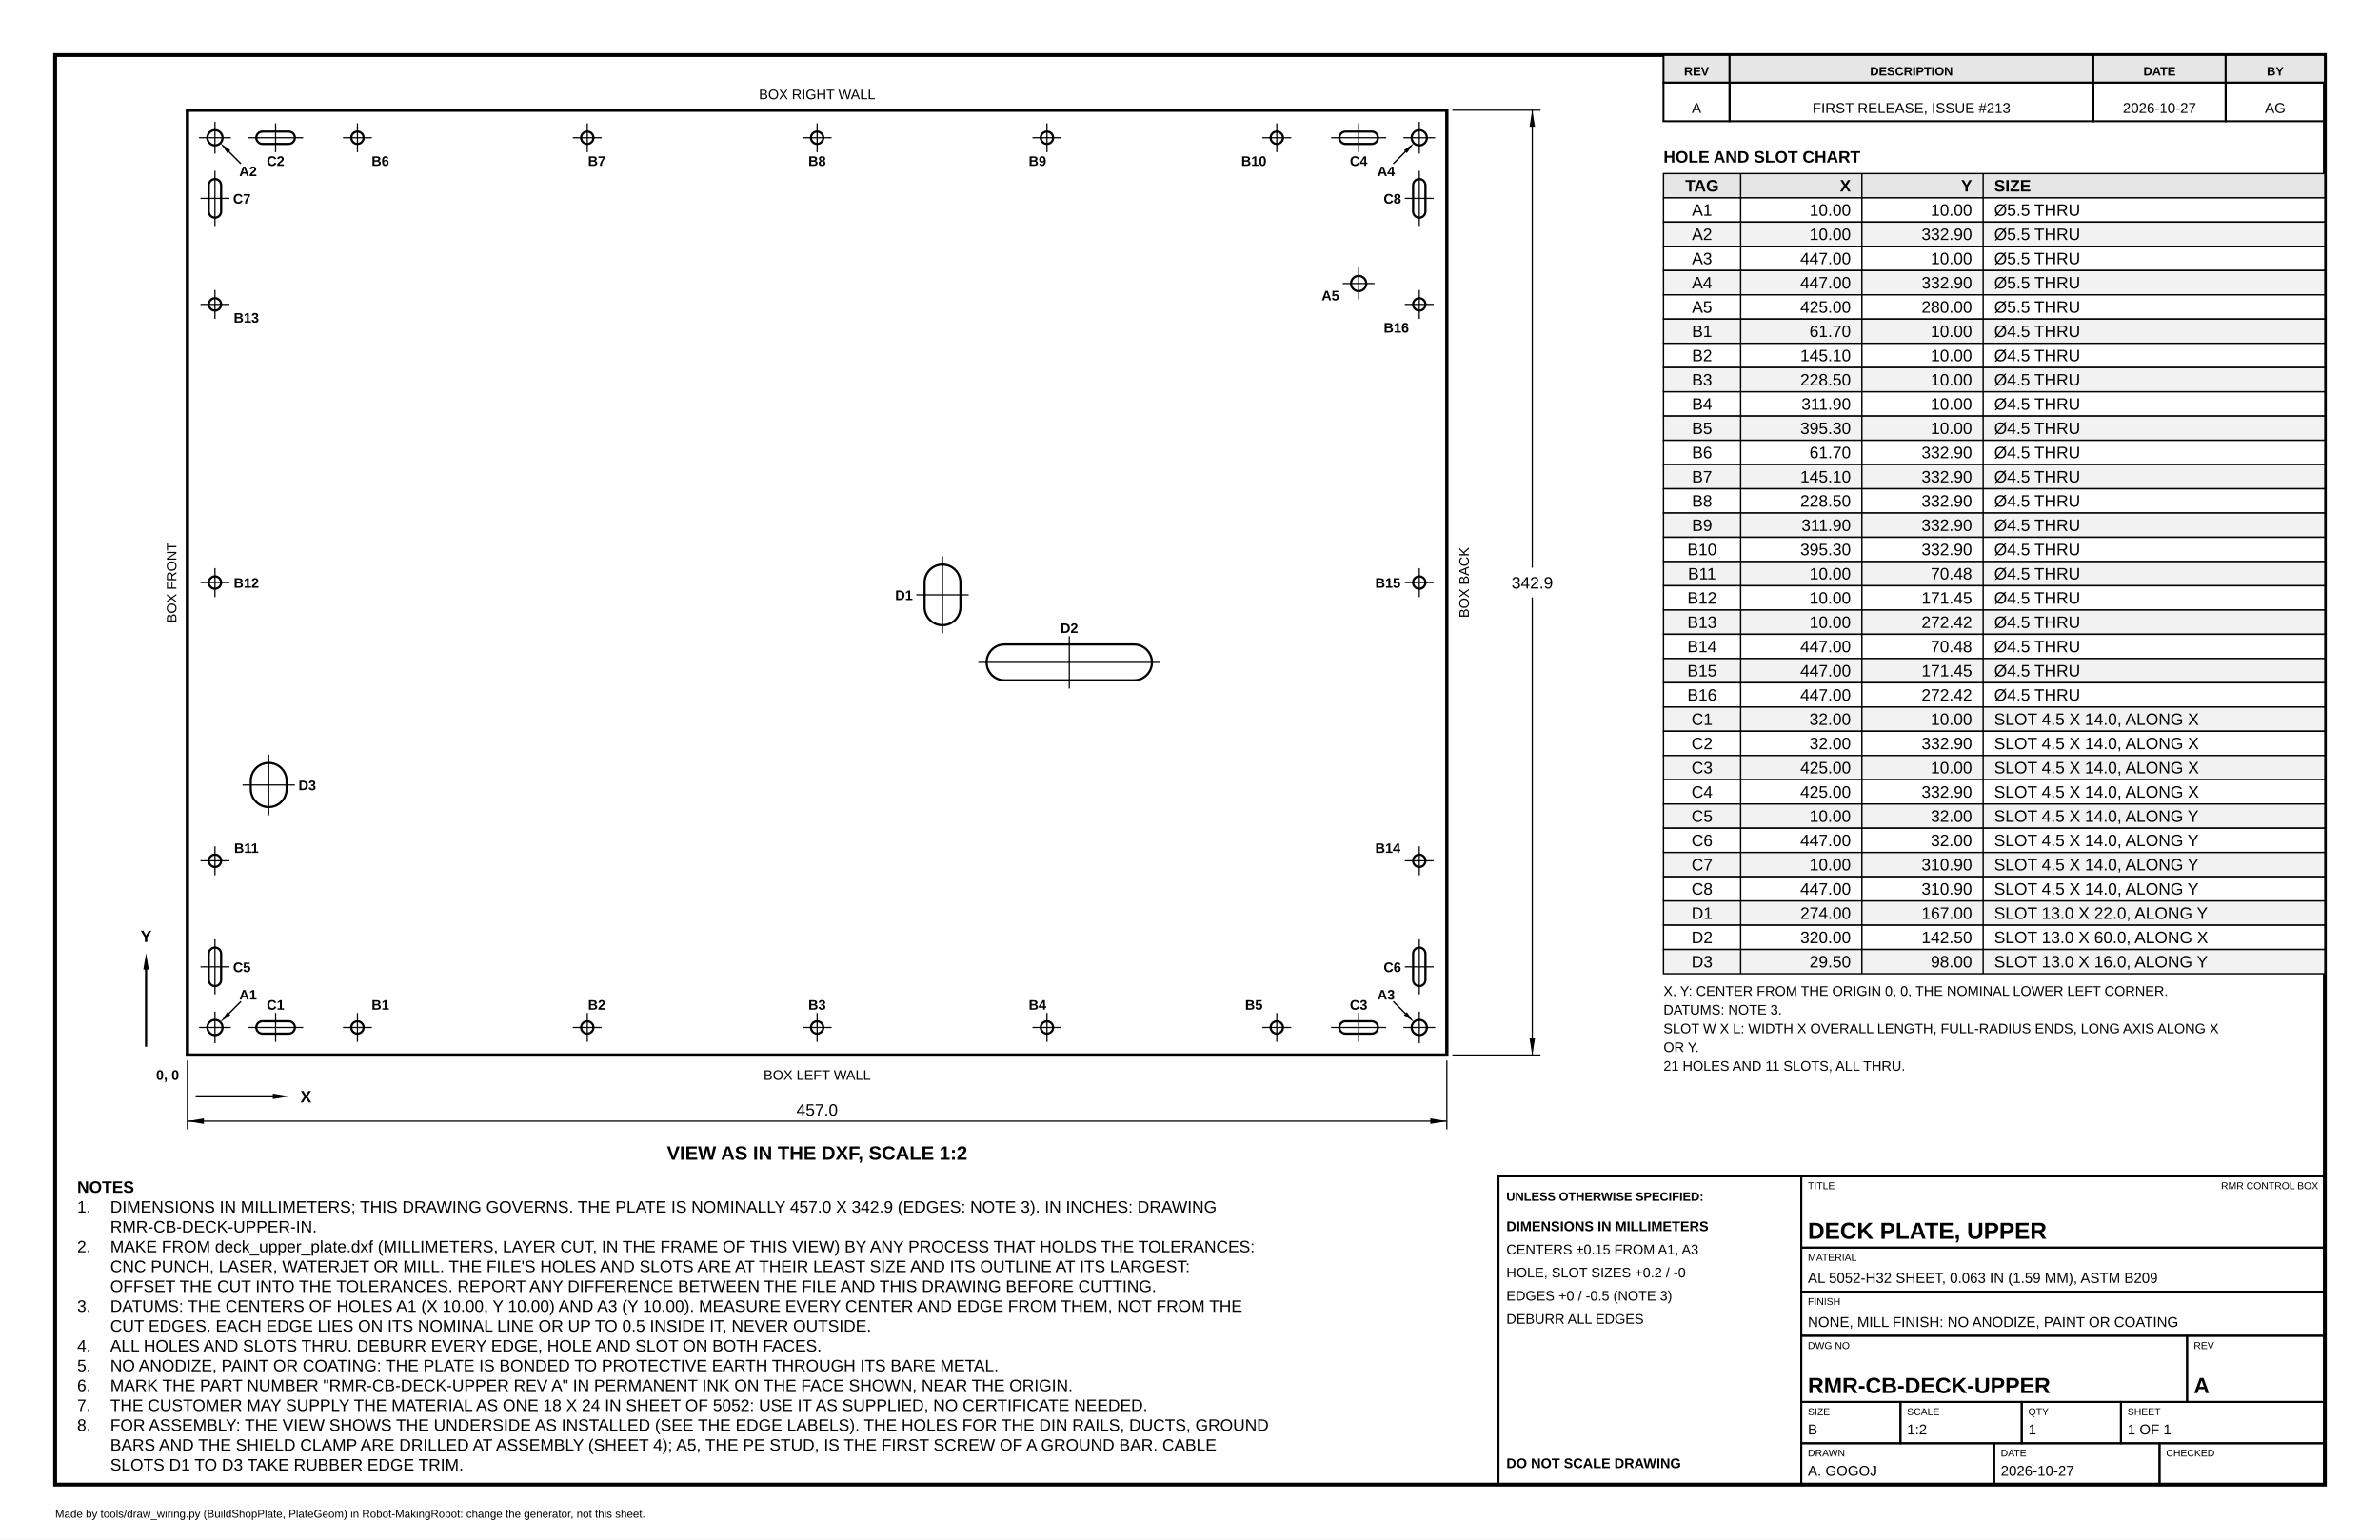
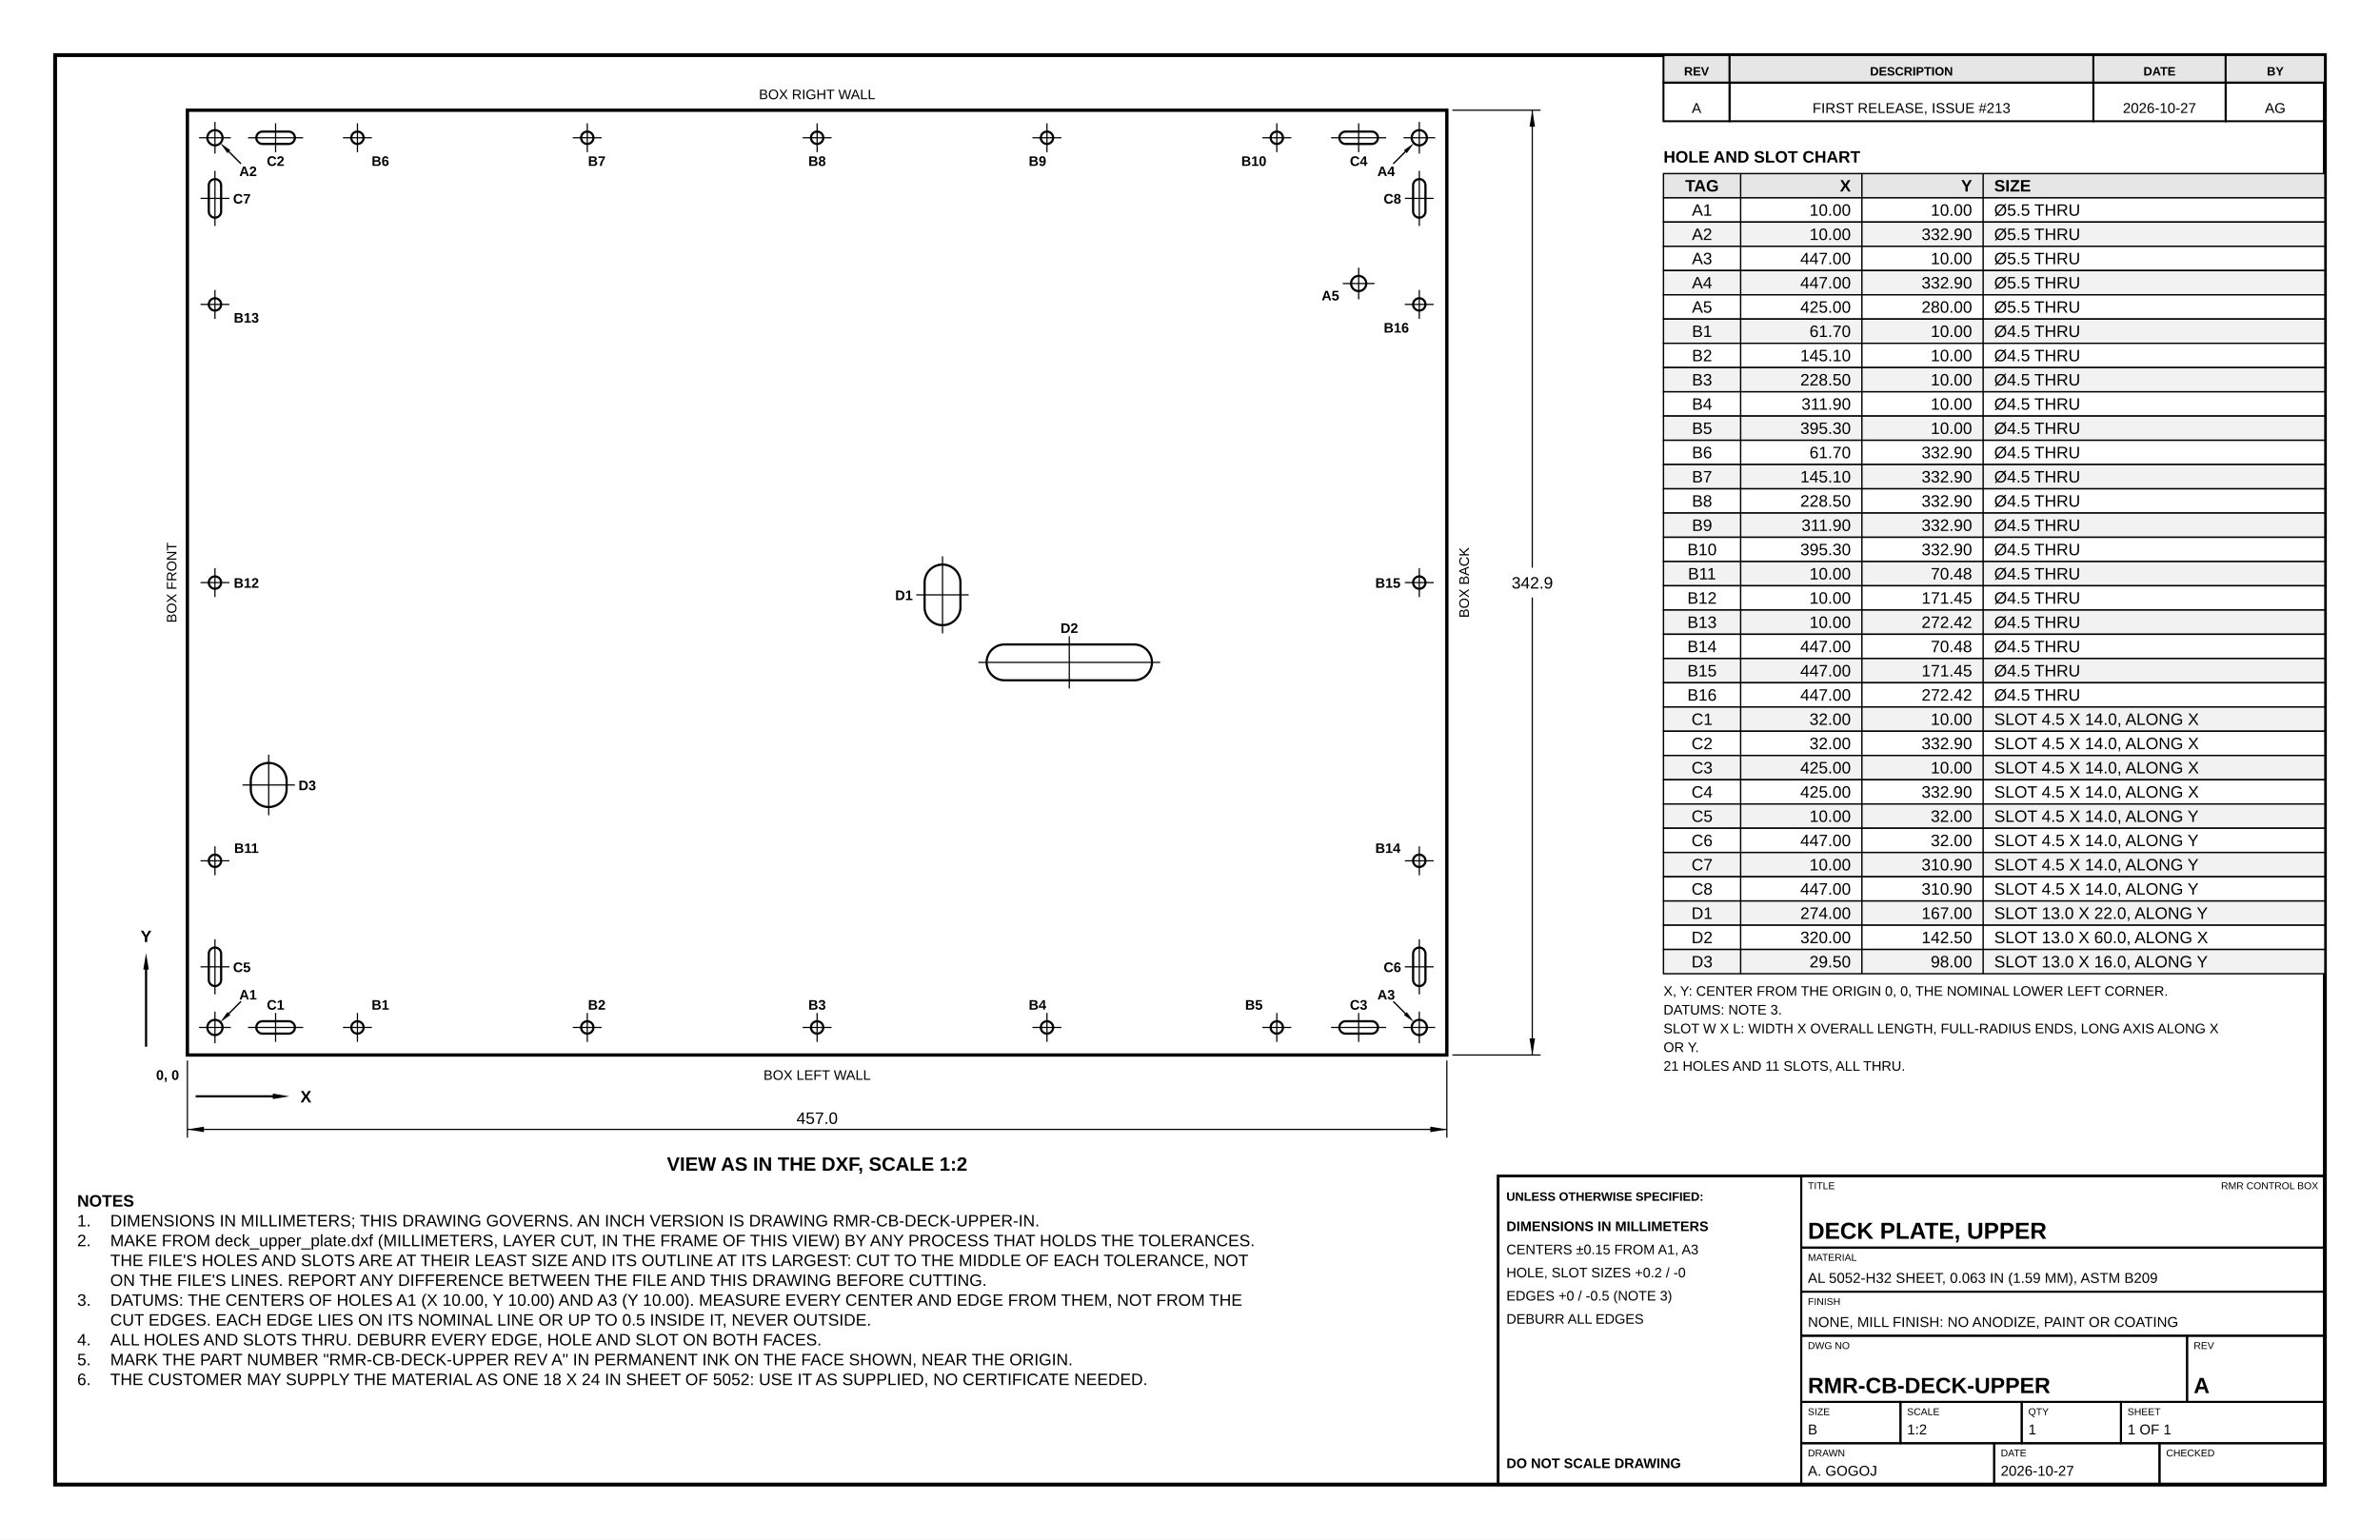
<svg xmlns="http://www.w3.org/2000/svg" width="17in" height="11in" viewBox="0 0 431.8 279.4">
  <style>
text{font-family:Arial,Helvetica,sans-serif;fill:#000}
path,line{fill:none;stroke-linecap:butt;stroke-linejoin:miter}
.ac{stroke:#CC3311;stroke-width:.6}
.va{stroke:#0077BB;stroke-width:.5}
.ve{stroke:#EE3377;stroke-width:.5}
.zp{stroke:#000;stroke-width:.55}
.zs{stroke:#33BBEE;stroke-width:.5}
.pe{stroke:#009988;stroke-width:.45;stroke-dasharray:2.4 .7 .5 .7}
.lv{stroke:#EE7733;stroke-width:.42}
.sg{stroke:#000;stroke-width:.22}
.zl{stroke:#000;stroke-width:.3}
.cb{stroke:#000;stroke-width:.85}
.sgc{stroke:#000;stroke-width:.5}
.mo{stroke:#000;stroke-width:.3}
.un{stroke-dasharray:1.1 .8}
.mech{stroke:#000;stroke-width:.2;stroke-dasharray:.8 .6}
.sym{stroke:#000;stroke-width:.32;fill:none}
.symf{stroke:#000;stroke-width:.32;fill:#fff}
.bx{fill:#fff;stroke:#000;stroke-width:.3}
.bxl{fill:#fff;stroke:#000;stroke-width:.22}
.frame{fill:none;stroke:#000;stroke-width:.4}
.zone{fill:none;stroke:#888;stroke-width:.2;stroke-dasharray:1.5 1}
.rail{fill:#d9d9d9;stroke:#666;stroke-width:.2}
.duct{fill:#f3f3f3;stroke:#999;stroke-width:.2}
.dot{stroke:none}
</style>
  <rect x="0" y="0" width="431.8" height="279.4" fill="#fff" />
  <rect x="10" y="10" width="411.8" height="259.4" fill="none" stroke="#000" stroke-width=".7" />
  <path d="M34 191.45 L262.5 191.45 L262.5 20 L34 20 Z" style="fill:#fff" stroke="#000" stroke-width="0.6" />
  <circle cx="39" cy="186.45" r="1.38" fill="#fff" stroke="#000" stroke-width="0.4" />
  <circle cx="39" cy="25" r="1.38" fill="#fff" stroke="#000" stroke-width="0.4" />
  <circle cx="257.5" cy="186.45" r="1.38" fill="#fff" stroke="#000" stroke-width="0.4" />
  <circle cx="257.5" cy="25" r="1.38" fill="#fff" stroke="#000" stroke-width="0.4" />
  <circle cx="64.85" cy="186.45" r="1.12" fill="#fff" stroke="#000" stroke-width="0.4" />
  <circle cx="106.55" cy="186.45" r="1.12" fill="#fff" stroke="#000" stroke-width="0.4" />
  <circle cx="148.25" cy="186.45" r="1.12" fill="#fff" stroke="#000" stroke-width="0.4" />
  <circle cx="189.95" cy="186.45" r="1.12" fill="#fff" stroke="#000" stroke-width="0.4" />
  <circle cx="231.65" cy="186.45" r="1.12" fill="#fff" stroke="#000" stroke-width="0.4" />
  <circle cx="64.85" cy="25" r="1.12" fill="#fff" stroke="#000" stroke-width="0.4" />
  <circle cx="106.55" cy="25" r="1.12" fill="#fff" stroke="#000" stroke-width="0.4" />
  <circle cx="148.25" cy="25" r="1.12" fill="#fff" stroke="#000" stroke-width="0.4" />
  <circle cx="189.95" cy="25" r="1.12" fill="#fff" stroke="#000" stroke-width="0.4" />
  <circle cx="231.65" cy="25" r="1.12" fill="#fff" stroke="#000" stroke-width="0.4" />
  <circle cx="39" cy="156.21" r="1.12" fill="#fff" stroke="#000" stroke-width="0.4" />
  <circle cx="39" cy="105.72" r="1.12" fill="#fff" stroke="#000" stroke-width="0.4" />
  <circle cx="39" cy="55.24" r="1.12" fill="#fff" stroke="#000" stroke-width="0.4" />
  <circle cx="257.5" cy="156.21" r="1.12" fill="#fff" stroke="#000" stroke-width="0.4" />
  <circle cx="257.5" cy="105.72" r="1.12" fill="#fff" stroke="#000" stroke-width="0.4" />
  <circle cx="257.5" cy="55.24" r="1.12" fill="#fff" stroke="#000" stroke-width="0.4" />
  <circle cx="246.5" cy="51.45" r="1.38" fill="#fff" stroke="#000" stroke-width="0.4" />
  <path d="M174.25 110.2 L174.25 105.7 A3.25 3.25 0 0 0 167.75 105.7 L167.75 110.2 A3.25 3.25 0 0 0 174.25 110.2 Z" style="fill:#fff" stroke="#000" stroke-width="0.4" />
  <path d="M182.25 123.45 L205.75 123.45 A3.25 3.25 0 0 0 205.75 116.95 L182.25 116.95 A3.25 3.25 0 0 0 182.25 123.45 Z" style="fill:#fff" stroke="#000" stroke-width="0.4" />
  <path d="M52 143.2 L52 141.7 A3.25 3.25 0 0 0 45.5 141.7 L45.5 143.2 A3.25 3.25 0 0 0 52 143.2 Z" style="fill:#fff" stroke="#000" stroke-width="0.4" />
  <path d="M47.62 187.57 L52.38 187.57 A1.12 1.12 0 0 0 52.38 185.32 L47.62 185.32 A1.12 1.12 0 0 0 47.62 187.57 Z" style="fill:#fff" stroke="#000" stroke-width="0.4" />
  <path d="M47.62 26.12 L52.38 26.12 A1.12 1.12 0 0 0 52.38 23.88 L47.62 23.88 A1.12 1.12 0 0 0 47.62 26.12 Z" style="fill:#fff" stroke="#000" stroke-width="0.4" />
  <path d="M244.12 187.57 L248.88 187.57 A1.12 1.12 0 0 0 248.88 185.32 L244.12 185.32 A1.12 1.12 0 0 0 244.12 187.57 Z" style="fill:#fff" stroke="#000" stroke-width="0.4" />
  <path d="M244.12 26.12 L248.88 26.12 A1.12 1.12 0 0 0 248.88 23.88 L244.12 23.88 A1.12 1.12 0 0 0 244.12 26.12 Z" style="fill:#fff" stroke="#000" stroke-width="0.4" />
  <path d="M40.12 177.82 L40.12 173.07 A1.12 1.12 0 0 0 37.88 173.07 L37.88 177.82 A1.12 1.12 0 0 0 40.12 177.82 Z" style="fill:#fff" stroke="#000" stroke-width="0.4" />
  <path d="M258.62 177.82 L258.62 173.07 A1.12 1.12 0 0 0 256.38 173.07 L256.38 177.82 A1.12 1.12 0 0 0 258.62 177.82 Z" style="fill:#fff" stroke="#000" stroke-width="0.4" />
  <path d="M40.12 38.38 L40.12 33.62 A1.12 1.12 0 0 0 37.88 33.62 L37.88 38.38 A1.12 1.12 0 0 0 40.12 38.38 Z" style="fill:#fff" stroke="#000" stroke-width="0.4" />
  <path d="M258.62 38.38 L258.62 33.62 A1.12 1.12 0 0 0 256.38 33.62 L256.38 38.38 A1.12 1.12 0 0 0 258.62 38.38 Z" style="fill:#fff" stroke="#000" stroke-width="0.4" />
  <path class="sg" d="M36.12 186.45 L41.88 186.45" />
  <path class="sg" d="M39 183.57 L39 189.32" />
  <path class="sg" d="M36.12 25 L41.88 25" />
  <path class="sg" d="M39 22.12 L39 27.88" />
  <path class="sg" d="M254.62 186.45 L260.38 186.45" />
  <path class="sg" d="M257.5 183.57 L257.5 189.32" />
  <path class="sg" d="M254.62 25 L260.38 25" />
  <path class="sg" d="M257.5 22.12 L257.5 27.88" />
  <path class="sg" d="M243.62 51.45 L249.38 51.45" />
  <path class="sg" d="M246.5 48.57 L246.5 54.32" />
  <path class="sg" d="M62.22 186.45 L67.47 186.45" />
  <path class="sg" d="M64.85 183.82 L64.85 189.07" />
  <path class="sg" d="M103.92 186.45 L109.17 186.45" />
  <path class="sg" d="M106.55 183.82 L106.55 189.07" />
  <path class="sg" d="M145.62 186.45 L150.88 186.45" />
  <path class="sg" d="M148.25 183.82 L148.25 189.07" />
  <path class="sg" d="M187.32 186.45 L192.57 186.45" />
  <path class="sg" d="M189.95 183.82 L189.95 189.07" />
  <path class="sg" d="M229.03 186.45 L234.28 186.45" />
  <path class="sg" d="M231.65 183.82 L231.65 189.07" />
  <path class="sg" d="M62.22 25 L67.47 25" />
  <path class="sg" d="M64.85 22.38 L64.85 27.62" />
  <path class="sg" d="M103.92 25 L109.17 25" />
  <path class="sg" d="M106.55 22.38 L106.55 27.62" />
  <path class="sg" d="M145.62 25 L150.88 25" />
  <path class="sg" d="M148.25 22.38 L148.25 27.62" />
  <path class="sg" d="M187.32 25 L192.57 25" />
  <path class="sg" d="M189.95 22.38 L189.95 27.62" />
  <path class="sg" d="M229.03 25 L234.28 25" />
  <path class="sg" d="M231.65 22.38 L231.65 27.62" />
  <path class="sg" d="M36.38 156.21 L41.62 156.21" />
  <path class="sg" d="M39 153.58 L39 158.83" />
  <path class="sg" d="M36.38 105.72 L41.62 105.72" />
  <path class="sg" d="M39 103.1 L39 108.35" />
  <path class="sg" d="M36.38 55.24 L41.62 55.24" />
  <path class="sg" d="M39 52.62 L39 57.87" />
  <path class="sg" d="M254.88 156.21 L260.12 156.21" />
  <path class="sg" d="M257.5 153.58 L257.5 158.83" />
  <path class="sg" d="M254.88 105.72 L260.12 105.72" />
  <path class="sg" d="M257.5 103.1 L257.5 108.35" />
  <path class="sg" d="M254.88 55.24 L260.12 55.24" />
  <path class="sg" d="M257.5 52.62 L257.5 57.87" />
  <path class="sg" d="M45 186.45 L55 186.45" />
  <path class="sg" d="M50 183.82 L50 189.07" />
  <path class="sg" d="M45 25 L55 25" />
  <path class="sg" d="M50 22.38 L50 27.62" />
  <path class="sg" d="M241.5 186.45 L251.5 186.45" />
  <path class="sg" d="M246.5 183.82 L246.5 189.07" />
  <path class="sg" d="M241.5 25 L251.5 25" />
  <path class="sg" d="M246.5 22.38 L246.5 27.62" />
  <path class="sg" d="M36.38 175.45 L41.62 175.45" />
  <path class="sg" d="M39 170.45 L39 180.45" />
  <path class="sg" d="M254.88 175.45 L260.12 175.45" />
  <path class="sg" d="M257.5 170.45 L257.5 180.45" />
  <path class="sg" d="M36.38 36 L41.62 36" />
  <path class="sg" d="M39 31 L39 41" />
  <path class="sg" d="M254.88 36 L260.12 36" />
  <path class="sg" d="M257.5 31 L257.5 41" />
  <path class="sg" d="M166.25 107.95 L175.75 107.95" />
  <path class="sg" d="M171 100.95 L171 114.95" />
  <path class="sg" d="M177.5 120.2 L210.5 120.2" />
  <path class="sg" d="M194 115.45 L194 124.95" />
  <path class="sg" d="M44 142.45 L53.5 142.45" />
  <path class="sg" d="M48.75 136.95 L48.75 147.95" />
  <path d="M43.72 181.73 L41.39 184.06" stroke="#000" stroke-width=".25" />
  <path d="M39.97 185.48 L41.26 183.66 L41.79 184.19 Z" style="fill:#000" stroke="none" />
  <path d="M43.72 29.72 L41.39 27.39" stroke="#000" stroke-width=".25" />
  <path d="M39.97 25.97 L41.79 27.26 L41.26 27.79 Z" style="fill:#000" stroke="none" />
  <path d="M252.78 181.73 L255.11 184.06" stroke="#000" stroke-width=".25" />
  <path d="M256.53 185.48 L254.71 184.19 L255.24 183.66 Z" style="fill:#000" stroke="none" />
  <path d="M252.78 29.72 L255.11 27.39" stroke="#000" stroke-width=".25" />
  <path d="M256.53 25.97 L255.24 27.79 L254.71 27.26 Z" style="fill:#000" stroke="none" />
  <path d="M35.5 198.95 H50 M26.5 189.95 V175.45" stroke="#000" stroke-width=".4" />
  <path d="M52.5 198.95 L49.5 199.45 L49.5 198.45 Z" style="fill:#000" stroke="none" />
  <path d="M26.5 172.95 L27 175.95 L26 175.95 Z" style="fill:#000" stroke="none" />
-   <path class="sg" d="M34 192.45 L34 204.95" />
-   <path class="sg" d="M262.5 192.45 L262.5 204.95" />
-   <path class="sg" d="M34 203.45 L262.5 203.45" />
-   <path d="M34 203.45 L37 202.95 L37 203.95 Z" style="fill:#000" stroke="none" />
-   <path d="M262.5 203.45 L259.5 203.95 L259.5 202.95 Z" style="fill:#000" stroke="none" />
+   <path class="sg" d="M34 192.45 L34 206.45" />
+   <path class="sg" d="M262.5 192.45 L262.5 206.45" />
+   <path class="sg" d="M34 204.95 L262.5 204.95" />
+   <path d="M34 204.95 L37 204.45 L37 205.45 Z" style="fill:#000" stroke="none" />
+   <path d="M262.5 204.95 L259.5 205.45 L259.5 204.45 Z" style="fill:#000" stroke="none" />
  <path class="sg" d="M263.5 20 L279.5 20" />
  <path class="sg" d="M263.5 191.45 L279.5 191.45" />
  <path class="sg" d="M278 20 L278 103.02" />
  <path class="sg" d="M278 108.42 L278 191.45" />
  <path d="M278 20 L278.5 23 L277.5 23 Z" style="fill:#000" stroke="none" />
  <path d="M278 191.45 L277.5 188.45 L278.5 188.45 Z" style="fill:#000" stroke="none" />
  <rect x="301.8" y="10" width="12" height="5" fill="#E6E6E6" stroke="#000" stroke-width=".35" />
  <rect x="301.8" y="15" width="12" height="7" fill="none" stroke="#000" stroke-width=".35" />
  <rect x="313.8" y="10" width="66" height="5" fill="#E6E6E6" stroke="#000" stroke-width=".35" />
  <rect x="313.8" y="15" width="66" height="7" fill="none" stroke="#000" stroke-width=".35" />
  <rect x="379.8" y="10" width="24" height="5" fill="#E6E6E6" stroke="#000" stroke-width=".35" />
  <rect x="379.8" y="15" width="24" height="7" fill="none" stroke="#000" stroke-width=".35" />
  <rect x="403.8" y="10" width="18" height="5" fill="#E6E6E6" stroke="#000" stroke-width=".35" />
  <rect x="403.8" y="15" width="18" height="7" fill="none" stroke="#000" stroke-width=".35" />
  <rect x="301.8" y="31.5" width="120" height="4.4" fill="#E6E6E6" stroke="#000" stroke-width=".25" />
  <rect x="301.8" y="35.9" width="120" height="4.4" fill="#fff" stroke="#000" stroke-width=".25" />
  <rect x="301.8" y="40.3" width="120" height="4.4" fill="#F2F2F2" stroke="#000" stroke-width=".25" />
  <rect x="301.8" y="44.7" width="120" height="4.4" fill="#fff" stroke="#000" stroke-width=".25" />
  <rect x="301.8" y="49.1" width="120" height="4.4" fill="#F2F2F2" stroke="#000" stroke-width=".25" />
  <rect x="301.8" y="53.5" width="120" height="4.4" fill="#fff" stroke="#000" stroke-width=".25" />
  <rect x="301.8" y="57.9" width="120" height="4.4" fill="#F2F2F2" stroke="#000" stroke-width=".25" />
  <rect x="301.8" y="62.3" width="120" height="4.4" fill="#fff" stroke="#000" stroke-width=".25" />
  <rect x="301.8" y="66.7" width="120" height="4.4" fill="#F2F2F2" stroke="#000" stroke-width=".25" />
  <rect x="301.8" y="71.1" width="120" height="4.4" fill="#fff" stroke="#000" stroke-width=".25" />
  <rect x="301.8" y="75.5" width="120" height="4.4" fill="#F2F2F2" stroke="#000" stroke-width=".25" />
  <rect x="301.8" y="79.9" width="120" height="4.4" fill="#fff" stroke="#000" stroke-width=".25" />
  <rect x="301.8" y="84.3" width="120" height="4.4" fill="#F2F2F2" stroke="#000" stroke-width=".25" />
  <rect x="301.8" y="88.7" width="120" height="4.4" fill="#fff" stroke="#000" stroke-width=".25" />
  <rect x="301.8" y="93.1" width="120" height="4.4" fill="#F2F2F2" stroke="#000" stroke-width=".25" />
  <rect x="301.8" y="97.5" width="120" height="4.4" fill="#fff" stroke="#000" stroke-width=".25" />
  <rect x="301.8" y="101.9" width="120" height="4.4" fill="#F2F2F2" stroke="#000" stroke-width=".25" />
  <rect x="301.8" y="106.3" width="120" height="4.4" fill="#fff" stroke="#000" stroke-width=".25" />
  <rect x="301.8" y="110.7" width="120" height="4.4" fill="#F2F2F2" stroke="#000" stroke-width=".25" />
  <rect x="301.8" y="115.1" width="120" height="4.4" fill="#fff" stroke="#000" stroke-width=".25" />
  <rect x="301.8" y="119.5" width="120" height="4.4" fill="#F2F2F2" stroke="#000" stroke-width=".25" />
  <rect x="301.8" y="123.9" width="120" height="4.4" fill="#fff" stroke="#000" stroke-width=".25" />
  <rect x="301.8" y="128.3" width="120" height="4.4" fill="#F2F2F2" stroke="#000" stroke-width=".25" />
  <rect x="301.8" y="132.7" width="120" height="4.4" fill="#fff" stroke="#000" stroke-width=".25" />
  <rect x="301.8" y="137.1" width="120" height="4.4" fill="#F2F2F2" stroke="#000" stroke-width=".25" />
  <rect x="301.8" y="141.5" width="120" height="4.4" fill="#fff" stroke="#000" stroke-width=".25" />
  <rect x="301.8" y="145.9" width="120" height="4.4" fill="#F2F2F2" stroke="#000" stroke-width=".25" />
  <rect x="301.8" y="150.3" width="120" height="4.4" fill="#fff" stroke="#000" stroke-width=".25" />
  <rect x="301.8" y="154.7" width="120" height="4.4" fill="#F2F2F2" stroke="#000" stroke-width=".25" />
  <rect x="301.8" y="159.1" width="120" height="4.4" fill="#fff" stroke="#000" stroke-width=".25" />
  <rect x="301.8" y="163.5" width="120" height="4.4" fill="#F2F2F2" stroke="#000" stroke-width=".25" />
  <rect x="301.8" y="167.9" width="120" height="4.4" fill="#fff" stroke="#000" stroke-width=".25" />
  <rect x="301.8" y="172.3" width="120" height="4.4" fill="#F2F2F2" stroke="#000" stroke-width=".25" />
  <path d="M315.8 31.5 V176.7" stroke="#000" stroke-width=".25" />
  <path d="M337.8 31.5 V176.7" stroke="#000" stroke-width=".25" />
  <path d="M359.8 31.5 V176.7" stroke="#000" stroke-width=".25" />
  <rect x="271.8" y="213.4" width="150" height="56" fill="none" stroke="#000" stroke-width=".5" />
  <path d="M326.8 213.4 V269.4" stroke="#000" stroke-width=".35" />
  <rect x="326.8" y="213.4" width="95" height="13" fill="none" stroke="#000" stroke-width=".35" />
  <rect x="326.8" y="226.4" width="95" height="8" fill="none" stroke="#000" stroke-width=".35" />
  <rect x="326.8" y="234.4" width="95" height="8" fill="none" stroke="#000" stroke-width=".35" />
  <rect x="326.8" y="242.4" width="70" height="12" fill="none" stroke="#000" stroke-width=".35" />
  <rect x="396.8" y="242.4" width="25" height="12" fill="none" stroke="#000" stroke-width=".35" />
  <rect x="326.8" y="254.4" width="18" height="7.5" fill="none" stroke="#000" stroke-width=".35" />
  <rect x="344.8" y="254.4" width="22" height="7.5" fill="none" stroke="#000" stroke-width=".35" />
  <rect x="366.8" y="254.4" width="18" height="7.5" fill="none" stroke="#000" stroke-width=".35" />
  <rect x="384.8" y="254.4" width="37" height="7.5" fill="none" stroke="#000" stroke-width=".35" />
  <rect x="326.8" y="261.9" width="35" height="7.5" fill="none" stroke="#000" stroke-width=".35" />
  <rect x="361.8" y="261.9" width="30" height="7.5" fill="none" stroke="#000" stroke-width=".35" />
  <rect x="391.8" y="261.9" width="30" height="7.5" fill="none" stroke="#000" stroke-width=".35" />
  <text x="45.01" y="181.38" font-size="2.5" text-anchor="middle" font-weight="bold">A1</text>
  <text x="45.01" y="31.95" font-size="2.5" text-anchor="middle" font-weight="bold">A2</text>
  <text x="251.49" y="181.38" font-size="2.5" text-anchor="middle" font-weight="bold">A3</text>
  <text x="251.49" y="31.95" font-size="2.5" text-anchor="middle" font-weight="bold">A4</text>
  <text x="241.38" y="54.51" font-size="2.5" text-anchor="middle" font-weight="bold">A5</text>
  <text x="69.01" y="183.22" font-size="2.5" text-anchor="middle" font-weight="bold">B1</text>
  <text x="108.27" y="183.22" font-size="2.5" text-anchor="middle" font-weight="bold">B2</text>
  <text x="148.25" y="183.22" font-size="2.5" text-anchor="middle" font-weight="bold">B3</text>
  <text x="188.23" y="183.22" font-size="2.5" text-anchor="middle" font-weight="bold">B4</text>
  <text x="227.49" y="183.22" font-size="2.5" text-anchor="middle" font-weight="bold">B5</text>
  <text x="69.01" y="30.1" font-size="2.5" text-anchor="middle" font-weight="bold">B6</text>
  <text x="108.27" y="30.1" font-size="2.5" text-anchor="middle" font-weight="bold">B7</text>
  <text x="148.25" y="30.1" font-size="2.5" text-anchor="middle" font-weight="bold">B8</text>
  <text x="188.23" y="30.1" font-size="2.5" text-anchor="middle" font-weight="bold">B9</text>
  <text x="227.49" y="30.1" font-size="2.5" text-anchor="middle" font-weight="bold">B10</text>
  <text x="44.7" y="154.78" font-size="2.5" text-anchor="middle" font-weight="bold">B11</text>
  <text x="44.7" y="106.66" font-size="2.5" text-anchor="middle" font-weight="bold">B12</text>
  <text x="44.7" y="58.54" font-size="2.5" text-anchor="middle" font-weight="bold">B13</text>
  <text x="251.8" y="154.78" font-size="2.5" text-anchor="middle" font-weight="bold">B14</text>
  <text x="251.8" y="106.66" font-size="2.5" text-anchor="middle" font-weight="bold">B15</text>
  <text x="253.34" y="60.34" font-size="2.5" text-anchor="middle" font-weight="bold">B16</text>
  <text x="50" y="183.22" font-size="2.5" text-anchor="middle" font-weight="bold">C1</text>
  <text x="50" y="30.1" font-size="2.5" text-anchor="middle" font-weight="bold">C2</text>
  <text x="246.5" y="183.22" font-size="2.5" text-anchor="middle" font-weight="bold">C3</text>
  <text x="246.5" y="30.1" font-size="2.5" text-anchor="middle" font-weight="bold">C4</text>
  <text x="43.88" y="176.39" font-size="2.5" text-anchor="middle" font-weight="bold">C5</text>
  <text x="252.62" y="176.39" font-size="2.5" text-anchor="middle" font-weight="bold">C6</text>
  <text x="43.88" y="36.94" font-size="2.5" text-anchor="middle" font-weight="bold">C7</text>
  <text x="252.62" y="36.94" font-size="2.5" text-anchor="middle" font-weight="bold">C8</text>
  <text x="164" y="108.89" font-size="2.5" text-anchor="middle" font-weight="bold">D1</text>
  <text x="194" y="114.85" font-size="2.5" text-anchor="middle" font-weight="bold">D2</text>
  <text x="55.75" y="143.39" font-size="2.5" text-anchor="middle" font-weight="bold">D3</text>
  <text x="148.25" y="18" font-size="2.5" text-anchor="middle">BOX RIGHT WALL</text>
  <text x="148.25" y="195.95" font-size="2.5" text-anchor="middle">BOX LEFT WALL</text>
  <text x="32" y="105.72" font-size="2.5" text-anchor="middle" transform="rotate(-90 32 105.72)">BOX FRONT</text>
  <text x="266.5" y="105.72" font-size="2.5" text-anchor="middle" transform="rotate(-90 266.5 105.72)">BOX BACK</text>
  <text x="54.5" y="200.05" font-size="3" font-weight="bold">X</text>
  <text x="26.5" y="170.95" font-size="3" text-anchor="middle" font-weight="bold">Y</text>
  <text x="32.5" y="195.95" font-size="2.5" text-anchor="end" font-weight="bold">0, 0</text>
-   <text x="148.25" y="202.45" font-size="3" text-anchor="middle">457.0</text>
+   <text x="148.25" y="203.95" font-size="3" text-anchor="middle">457.0</text>
  <text x="278" y="106.8" font-size="3" text-anchor="middle">342.9</text>
-   <text x="148.25" y="210.45" font-size="3.5" text-anchor="middle" font-weight="bold">VIEW AS IN THE DXF, SCALE 1:2</text>
-   <text x="14" y="216.45" font-size="3" font-weight="bold">NOTES</text>
-   <text x="14" y="220.05" font-size="3">1.</text>
-   <text x="20" y="220.05" font-size="3">DIMENSIONS IN MILLIMETERS; THIS DRAWING GOVERNS. THE PLATE IS NOMINALLY 457.0 X 342.9 (EDGES: NOTE 3). IN INCHES: DRAWING</text>
-   <text x="20" y="223.65" font-size="3">RMR-CB-DECK-UPPER-IN.</text>
-   <text x="14" y="227.25" font-size="3">2.</text>
-   <text x="20" y="227.25" font-size="3">MAKE FROM deck_upper_plate.dxf (MILLIMETERS, LAYER CUT, IN THE FRAME OF THIS VIEW) BY ANY PROCESS THAT HOLDS THE TOLERANCES:</text>
-   <text x="20" y="230.85" font-size="3">CNC PUNCH, LASER, WATERJET OR MILL. THE FILE'S HOLES AND SLOTS ARE AT THEIR LEAST SIZE AND ITS OUTLINE AT ITS LARGEST:</text>
-   <text x="20" y="234.45" font-size="3">OFFSET THE CUT INTO THE TOLERANCES. REPORT ANY DIFFERENCE BETWEEN THE FILE AND THIS DRAWING BEFORE CUTTING.</text>
-   <text x="14" y="238.05" font-size="3">3.</text>
-   <text x="20" y="238.05" font-size="3">DATUMS: THE CENTERS OF HOLES A1 (X 10.00, Y 10.00) AND A3 (Y 10.00). MEASURE EVERY CENTER AND EDGE FROM THEM, NOT FROM THE</text>
-   <text x="20" y="241.65" font-size="3">CUT EDGES. EACH EDGE LIES ON ITS NOMINAL LINE OR UP TO 0.5 INSIDE IT, NEVER OUTSIDE.</text>
-   <text x="14" y="245.25" font-size="3">4.</text>
-   <text x="20" y="245.25" font-size="3">ALL HOLES AND SLOTS THRU. DEBURR EVERY EDGE, HOLE AND SLOT ON BOTH FACES.</text>
-   <text x="14" y="248.85" font-size="3">5.</text>
-   <text x="20" y="248.85" font-size="3">NO ANODIZE, PAINT OR COATING: THE PLATE IS BONDED TO PROTECTIVE EARTH THROUGH ITS BARE METAL.</text>
-   <text x="14" y="252.45" font-size="3">6.</text>
-   <text x="20" y="252.45" font-size="3">MARK THE PART NUMBER "RMR-CB-DECK-UPPER REV A" IN PERMANENT INK ON THE FACE SHOWN, NEAR THE ORIGIN.</text>
-   <text x="14" y="256.05" font-size="3">7.</text>
-   <text x="20" y="256.05" font-size="3">THE CUSTOMER MAY SUPPLY THE MATERIAL AS ONE 18 X 24 IN SHEET OF 5052: USE IT AS SUPPLIED, NO CERTIFICATE NEEDED.</text>
-   <text x="14" y="259.65" font-size="3">8.</text>
-   <text x="20" y="259.65" font-size="3">FOR ASSEMBLY: THE VIEW SHOWS THE UNDERSIDE AS INSTALLED (SEE THE EDGE LABELS). THE HOLES FOR THE DIN RAILS, DUCTS, GROUND</text>
-   <text x="20" y="263.25" font-size="3">BARS AND THE SHIELD CLAMP ARE DRILLED AT ASSEMBLY (SHEET 4); A5, THE PE STUD, IS THE FIRST SCREW OF A GROUND BAR. CABLE</text>
-   <text x="20" y="266.85" font-size="3">SLOTS D1 TO D3 TAKE RUBBER EDGE TRIM.</text>
+   <text x="148.25" y="212.45" font-size="3.5" text-anchor="middle" font-weight="bold">VIEW AS IN THE DXF, SCALE 1:2</text>
+   <text x="14" y="218.95" font-size="3" font-weight="bold">NOTES</text>
+   <text x="14" y="222.55" font-size="3">1.</text>
+   <text x="20" y="222.55" font-size="3">DIMENSIONS IN MILLIMETERS; THIS DRAWING GOVERNS. AN INCH VERSION IS DRAWING RMR-CB-DECK-UPPER-IN.</text>
+   <text x="14" y="226.15" font-size="3">2.</text>
+   <text x="20" y="226.15" font-size="3">MAKE FROM deck_upper_plate.dxf (MILLIMETERS, LAYER CUT, IN THE FRAME OF THIS VIEW) BY ANY PROCESS THAT HOLDS THE TOLERANCES.</text>
+   <text x="20" y="229.75" font-size="3">THE FILE'S HOLES AND SLOTS ARE AT THEIR LEAST SIZE AND ITS OUTLINE AT ITS LARGEST: CUT TO THE MIDDLE OF EACH TOLERANCE, NOT</text>
+   <text x="20" y="233.35" font-size="3">ON THE FILE'S LINES. REPORT ANY DIFFERENCE BETWEEN THE FILE AND THIS DRAWING BEFORE CUTTING.</text>
+   <text x="14" y="236.95" font-size="3">3.</text>
+   <text x="20" y="236.95" font-size="3">DATUMS: THE CENTERS OF HOLES A1 (X 10.00, Y 10.00) AND A3 (Y 10.00). MEASURE EVERY CENTER AND EDGE FROM THEM, NOT FROM THE</text>
+   <text x="20" y="240.55" font-size="3">CUT EDGES. EACH EDGE LIES ON ITS NOMINAL LINE OR UP TO 0.5 INSIDE IT, NEVER OUTSIDE.</text>
+   <text x="14" y="244.15" font-size="3">4.</text>
+   <text x="20" y="244.15" font-size="3">ALL HOLES AND SLOTS THRU. DEBURR EVERY EDGE, HOLE AND SLOT ON BOTH FACES.</text>
+   <text x="14" y="247.75" font-size="3">5.</text>
+   <text x="20" y="247.75" font-size="3">MARK THE PART NUMBER "RMR-CB-DECK-UPPER REV A" IN PERMANENT INK ON THE FACE SHOWN, NEAR THE ORIGIN.</text>
+   <text x="14" y="251.35" font-size="3">6.</text>
+   <text x="20" y="251.35" font-size="3">THE CUSTOMER MAY SUPPLY THE MATERIAL AS ONE 18 X 24 IN SHEET OF 5052: USE IT AS SUPPLIED, NO CERTIFICATE NEEDED.</text>
  <text x="307.8" y="13.7" font-size="2.2" text-anchor="middle" font-weight="bold">REV</text>
  <text x="307.8" y="20.5" font-size="2.6" text-anchor="middle">A</text>
  <text x="346.8" y="13.7" font-size="2.2" text-anchor="middle" font-weight="bold">DESCRIPTION</text>
  <text x="346.8" y="20.5" font-size="2.6" text-anchor="middle">FIRST RELEASE, ISSUE #213</text>
  <text x="391.8" y="13.7" font-size="2.2" text-anchor="middle" font-weight="bold">DATE</text>
  <text x="391.8" y="20.5" font-size="2.6" text-anchor="middle">2026-10-27</text>
  <text x="412.8" y="13.7" font-size="2.2" text-anchor="middle" font-weight="bold">BY</text>
  <text x="412.8" y="20.5" font-size="2.6" text-anchor="middle">AG</text>
  <text x="301.8" y="29.5" font-size="3" font-weight="bold">HOLE AND SLOT CHART</text>
  <text x="308.8" y="34.75" font-size="3" text-anchor="middle" font-weight="bold">TAG</text>
  <text x="335.8" y="34.75" font-size="3" text-anchor="end" font-weight="bold">X</text>
  <text x="357.8" y="34.75" font-size="3" text-anchor="end" font-weight="bold">Y</text>
  <text x="361.8" y="34.75" font-size="3" font-weight="bold">SIZE</text>
  <text x="308.8" y="39.15" font-size="3" text-anchor="middle">A1</text>
  <text x="335.8" y="39.15" font-size="3" text-anchor="end">10.00</text>
  <text x="357.8" y="39.15" font-size="3" text-anchor="end">10.00</text>
  <text x="361.8" y="39.15" font-size="3">Ø5.5 THRU</text>
  <text x="308.8" y="43.55" font-size="3" text-anchor="middle">A2</text>
  <text x="335.8" y="43.55" font-size="3" text-anchor="end">10.00</text>
  <text x="357.8" y="43.55" font-size="3" text-anchor="end">332.90</text>
  <text x="361.8" y="43.55" font-size="3">Ø5.5 THRU</text>
  <text x="308.8" y="47.95" font-size="3" text-anchor="middle">A3</text>
  <text x="335.8" y="47.95" font-size="3" text-anchor="end">447.00</text>
  <text x="357.8" y="47.95" font-size="3" text-anchor="end">10.00</text>
  <text x="361.8" y="47.95" font-size="3">Ø5.5 THRU</text>
  <text x="308.8" y="52.35" font-size="3" text-anchor="middle">A4</text>
  <text x="335.8" y="52.35" font-size="3" text-anchor="end">447.00</text>
  <text x="357.8" y="52.35" font-size="3" text-anchor="end">332.90</text>
  <text x="361.8" y="52.35" font-size="3">Ø5.5 THRU</text>
  <text x="308.8" y="56.75" font-size="3" text-anchor="middle">A5</text>
  <text x="335.8" y="56.75" font-size="3" text-anchor="end">425.00</text>
  <text x="357.8" y="56.75" font-size="3" text-anchor="end">280.00</text>
  <text x="361.8" y="56.75" font-size="3">Ø5.5 THRU</text>
  <text x="308.8" y="61.15" font-size="3" text-anchor="middle">B1</text>
  <text x="335.8" y="61.15" font-size="3" text-anchor="end">61.70</text>
  <text x="357.8" y="61.15" font-size="3" text-anchor="end">10.00</text>
  <text x="361.8" y="61.15" font-size="3">Ø4.5 THRU</text>
  <text x="308.8" y="65.55" font-size="3" text-anchor="middle">B2</text>
  <text x="335.8" y="65.55" font-size="3" text-anchor="end">145.10</text>
  <text x="357.8" y="65.55" font-size="3" text-anchor="end">10.00</text>
  <text x="361.8" y="65.55" font-size="3">Ø4.5 THRU</text>
  <text x="308.8" y="69.95" font-size="3" text-anchor="middle">B3</text>
  <text x="335.8" y="69.95" font-size="3" text-anchor="end">228.50</text>
  <text x="357.8" y="69.95" font-size="3" text-anchor="end">10.00</text>
  <text x="361.8" y="69.95" font-size="3">Ø4.5 THRU</text>
  <text x="308.8" y="74.35" font-size="3" text-anchor="middle">B4</text>
  <text x="335.8" y="74.35" font-size="3" text-anchor="end">311.90</text>
  <text x="357.8" y="74.35" font-size="3" text-anchor="end">10.00</text>
  <text x="361.8" y="74.35" font-size="3">Ø4.5 THRU</text>
  <text x="308.8" y="78.75" font-size="3" text-anchor="middle">B5</text>
  <text x="335.8" y="78.75" font-size="3" text-anchor="end">395.30</text>
  <text x="357.8" y="78.75" font-size="3" text-anchor="end">10.00</text>
  <text x="361.8" y="78.75" font-size="3">Ø4.5 THRU</text>
  <text x="308.8" y="83.15" font-size="3" text-anchor="middle">B6</text>
  <text x="335.8" y="83.15" font-size="3" text-anchor="end">61.70</text>
  <text x="357.8" y="83.15" font-size="3" text-anchor="end">332.90</text>
  <text x="361.8" y="83.15" font-size="3">Ø4.5 THRU</text>
  <text x="308.8" y="87.55" font-size="3" text-anchor="middle">B7</text>
  <text x="335.8" y="87.55" font-size="3" text-anchor="end">145.10</text>
  <text x="357.8" y="87.55" font-size="3" text-anchor="end">332.90</text>
  <text x="361.8" y="87.55" font-size="3">Ø4.5 THRU</text>
  <text x="308.8" y="91.95" font-size="3" text-anchor="middle">B8</text>
  <text x="335.8" y="91.95" font-size="3" text-anchor="end">228.50</text>
  <text x="357.8" y="91.95" font-size="3" text-anchor="end">332.90</text>
  <text x="361.8" y="91.95" font-size="3">Ø4.5 THRU</text>
  <text x="308.8" y="96.35" font-size="3" text-anchor="middle">B9</text>
  <text x="335.8" y="96.35" font-size="3" text-anchor="end">311.90</text>
  <text x="357.8" y="96.35" font-size="3" text-anchor="end">332.90</text>
  <text x="361.8" y="96.35" font-size="3">Ø4.5 THRU</text>
  <text x="308.8" y="100.75" font-size="3" text-anchor="middle">B10</text>
  <text x="335.8" y="100.75" font-size="3" text-anchor="end">395.30</text>
  <text x="357.8" y="100.75" font-size="3" text-anchor="end">332.90</text>
  <text x="361.8" y="100.75" font-size="3">Ø4.5 THRU</text>
  <text x="308.8" y="105.15" font-size="3" text-anchor="middle">B11</text>
  <text x="335.8" y="105.15" font-size="3" text-anchor="end">10.00</text>
  <text x="357.8" y="105.15" font-size="3" text-anchor="end">70.48</text>
  <text x="361.8" y="105.15" font-size="3">Ø4.5 THRU</text>
  <text x="308.8" y="109.55" font-size="3" text-anchor="middle">B12</text>
  <text x="335.8" y="109.55" font-size="3" text-anchor="end">10.00</text>
  <text x="357.8" y="109.55" font-size="3" text-anchor="end">171.45</text>
  <text x="361.8" y="109.55" font-size="3">Ø4.5 THRU</text>
  <text x="308.8" y="113.95" font-size="3" text-anchor="middle">B13</text>
  <text x="335.8" y="113.95" font-size="3" text-anchor="end">10.00</text>
  <text x="357.8" y="113.95" font-size="3" text-anchor="end">272.42</text>
  <text x="361.8" y="113.95" font-size="3">Ø4.5 THRU</text>
  <text x="308.8" y="118.35" font-size="3" text-anchor="middle">B14</text>
  <text x="335.8" y="118.35" font-size="3" text-anchor="end">447.00</text>
  <text x="357.8" y="118.35" font-size="3" text-anchor="end">70.48</text>
  <text x="361.8" y="118.35" font-size="3">Ø4.5 THRU</text>
  <text x="308.8" y="122.75" font-size="3" text-anchor="middle">B15</text>
  <text x="335.8" y="122.75" font-size="3" text-anchor="end">447.00</text>
  <text x="357.8" y="122.75" font-size="3" text-anchor="end">171.45</text>
  <text x="361.8" y="122.75" font-size="3">Ø4.5 THRU</text>
  <text x="308.8" y="127.15" font-size="3" text-anchor="middle">B16</text>
  <text x="335.8" y="127.15" font-size="3" text-anchor="end">447.00</text>
  <text x="357.8" y="127.15" font-size="3" text-anchor="end">272.42</text>
  <text x="361.8" y="127.15" font-size="3">Ø4.5 THRU</text>
  <text x="308.8" y="131.55" font-size="3" text-anchor="middle">C1</text>
  <text x="335.8" y="131.55" font-size="3" text-anchor="end">32.00</text>
  <text x="357.8" y="131.55" font-size="3" text-anchor="end">10.00</text>
  <text x="361.8" y="131.55" font-size="3">SLOT 4.5 X 14.0, ALONG X</text>
  <text x="308.8" y="135.95" font-size="3" text-anchor="middle">C2</text>
  <text x="335.8" y="135.95" font-size="3" text-anchor="end">32.00</text>
  <text x="357.8" y="135.95" font-size="3" text-anchor="end">332.90</text>
  <text x="361.8" y="135.95" font-size="3">SLOT 4.5 X 14.0, ALONG X</text>
  <text x="308.8" y="140.35" font-size="3" text-anchor="middle">C3</text>
  <text x="335.8" y="140.35" font-size="3" text-anchor="end">425.00</text>
  <text x="357.8" y="140.35" font-size="3" text-anchor="end">10.00</text>
  <text x="361.8" y="140.35" font-size="3">SLOT 4.5 X 14.0, ALONG X</text>
  <text x="308.8" y="144.75" font-size="3" text-anchor="middle">C4</text>
  <text x="335.8" y="144.75" font-size="3" text-anchor="end">425.00</text>
  <text x="357.8" y="144.75" font-size="3" text-anchor="end">332.90</text>
  <text x="361.8" y="144.75" font-size="3">SLOT 4.5 X 14.0, ALONG X</text>
  <text x="308.8" y="149.15" font-size="3" text-anchor="middle">C5</text>
  <text x="335.8" y="149.15" font-size="3" text-anchor="end">10.00</text>
  <text x="357.8" y="149.15" font-size="3" text-anchor="end">32.00</text>
  <text x="361.8" y="149.15" font-size="3">SLOT 4.5 X 14.0, ALONG Y</text>
  <text x="308.8" y="153.55" font-size="3" text-anchor="middle">C6</text>
  <text x="335.8" y="153.55" font-size="3" text-anchor="end">447.00</text>
  <text x="357.8" y="153.55" font-size="3" text-anchor="end">32.00</text>
  <text x="361.8" y="153.55" font-size="3">SLOT 4.5 X 14.0, ALONG Y</text>
  <text x="308.8" y="157.95" font-size="3" text-anchor="middle">C7</text>
  <text x="335.8" y="157.95" font-size="3" text-anchor="end">10.00</text>
  <text x="357.8" y="157.95" font-size="3" text-anchor="end">310.90</text>
  <text x="361.8" y="157.95" font-size="3">SLOT 4.5 X 14.0, ALONG Y</text>
  <text x="308.8" y="162.35" font-size="3" text-anchor="middle">C8</text>
  <text x="335.8" y="162.35" font-size="3" text-anchor="end">447.00</text>
  <text x="357.8" y="162.35" font-size="3" text-anchor="end">310.90</text>
  <text x="361.8" y="162.35" font-size="3">SLOT 4.5 X 14.0, ALONG Y</text>
  <text x="308.8" y="166.75" font-size="3" text-anchor="middle">D1</text>
  <text x="335.8" y="166.75" font-size="3" text-anchor="end">274.00</text>
  <text x="357.8" y="166.75" font-size="3" text-anchor="end">167.00</text>
  <text x="361.8" y="166.75" font-size="3">SLOT 13.0 X 22.0, ALONG Y</text>
  <text x="308.8" y="171.15" font-size="3" text-anchor="middle">D2</text>
  <text x="335.8" y="171.15" font-size="3" text-anchor="end">320.00</text>
  <text x="357.8" y="171.15" font-size="3" text-anchor="end">142.50</text>
  <text x="361.8" y="171.15" font-size="3">SLOT 13.0 X 60.0, ALONG X</text>
  <text x="308.8" y="175.55" font-size="3" text-anchor="middle">D3</text>
  <text x="335.8" y="175.55" font-size="3" text-anchor="end">29.50</text>
  <text x="357.8" y="175.55" font-size="3" text-anchor="end">98.00</text>
  <text x="361.8" y="175.55" font-size="3">SLOT 13.0 X 16.0, ALONG Y</text>
  <text x="301.8" y="180.7" font-size="2.5">X, Y: CENTER FROM THE ORIGIN 0, 0, THE NOMINAL LOWER LEFT CORNER.</text>
  <text x="301.8" y="184.1" font-size="2.5">DATUMS: NOTE 3.</text>
  <text x="301.8" y="187.5" font-size="2.5">SLOT W X L: WIDTH X OVERALL LENGTH, FULL-RADIUS ENDS, LONG AXIS ALONG X</text>
  <text x="301.8" y="190.9" font-size="2.5">OR Y.</text>
  <text x="301.8" y="194.3" font-size="2.5">21 HOLES AND 11 SLOTS, ALL THRU.</text>
  <text x="273.3" y="217.9" font-size="2.2" font-weight="bold">UNLESS OTHERWISE SPECIFIED:</text>
  <text x="273.3" y="223.4" font-size="2.5" font-weight="bold">DIMENSIONS IN MILLIMETERS</text>
  <text x="273.3" y="227.6" font-size="2.5">CENTERS ±0.15 FROM A1, A3</text>
  <text x="273.3" y="231.8" font-size="2.5">HOLE, SLOT SIZES +0.2 / -0</text>
  <text x="273.3" y="236" font-size="2.5">EDGES +0 / -0.5 (NOTE 3)</text>
  <text x="273.3" y="240.2" font-size="2.5">DEBURR ALL EDGES</text>
  <text x="273.3" y="266.4" font-size="2.5" font-weight="bold">DO NOT SCALE DRAWING</text>
  <text x="328" y="215.8" font-size="1.8">TITLE</text>
  <text x="328" y="224.8" font-size="4.2" font-weight="bold">DECK PLATE, UPPER</text>
  <text x="420.6" y="215.8" font-size="1.8" text-anchor="end">RMR CONTROL BOX</text>
  <text x="328" y="228.8" font-size="1.8">MATERIAL</text>
  <text x="328" y="232.8" font-size="2.6">AL 5052-H32 SHEET, 0.063 IN (1.59 MM), ASTM B209</text>
  <text x="328" y="236.8" font-size="1.8">FINISH</text>
  <text x="328" y="240.8" font-size="2.6">NONE, MILL FINISH: NO ANODIZE, PAINT OR COATING</text>
  <text x="328" y="244.8" font-size="1.8">DWG NO</text>
  <text x="328" y="252.8" font-size="4" font-weight="bold">RMR-CB-DECK-UPPER</text>
  <text x="398" y="244.8" font-size="1.8">REV</text>
  <text x="398" y="252.8" font-size="4" font-weight="bold">A</text>
  <text x="328" y="256.8" font-size="1.8">SIZE</text>
  <text x="328" y="260.3" font-size="2.6">B</text>
  <text x="346" y="256.8" font-size="1.8">SCALE</text>
  <text x="346" y="260.3" font-size="2.6">1:2</text>
  <text x="368" y="256.8" font-size="1.8">QTY</text>
  <text x="368" y="260.3" font-size="2.6">1</text>
  <text x="386" y="256.8" font-size="1.8">SHEET</text>
  <text x="386" y="260.3" font-size="2.6">1 OF 1</text>
  <text x="328" y="264.3" font-size="1.8">DRAWN</text>
  <text x="328" y="267.8" font-size="2.6">A. GOGOJ</text>
  <text x="363" y="264.3" font-size="1.8">DATE</text>
  <text x="363" y="267.8" font-size="2.6">2026-10-27</text>
  <text x="393" y="264.3" font-size="1.8">CHECKED</text>
  <text x="393" y="267.8" font-size="2.6" />
-   <text x="10" y="275.4" font-size="2">Made by tools/draw_wiring.py (BuildShopPlate, PlateGeom) in Robot-MakingRobot: change the generator, not this sheet.</text>
</svg>
